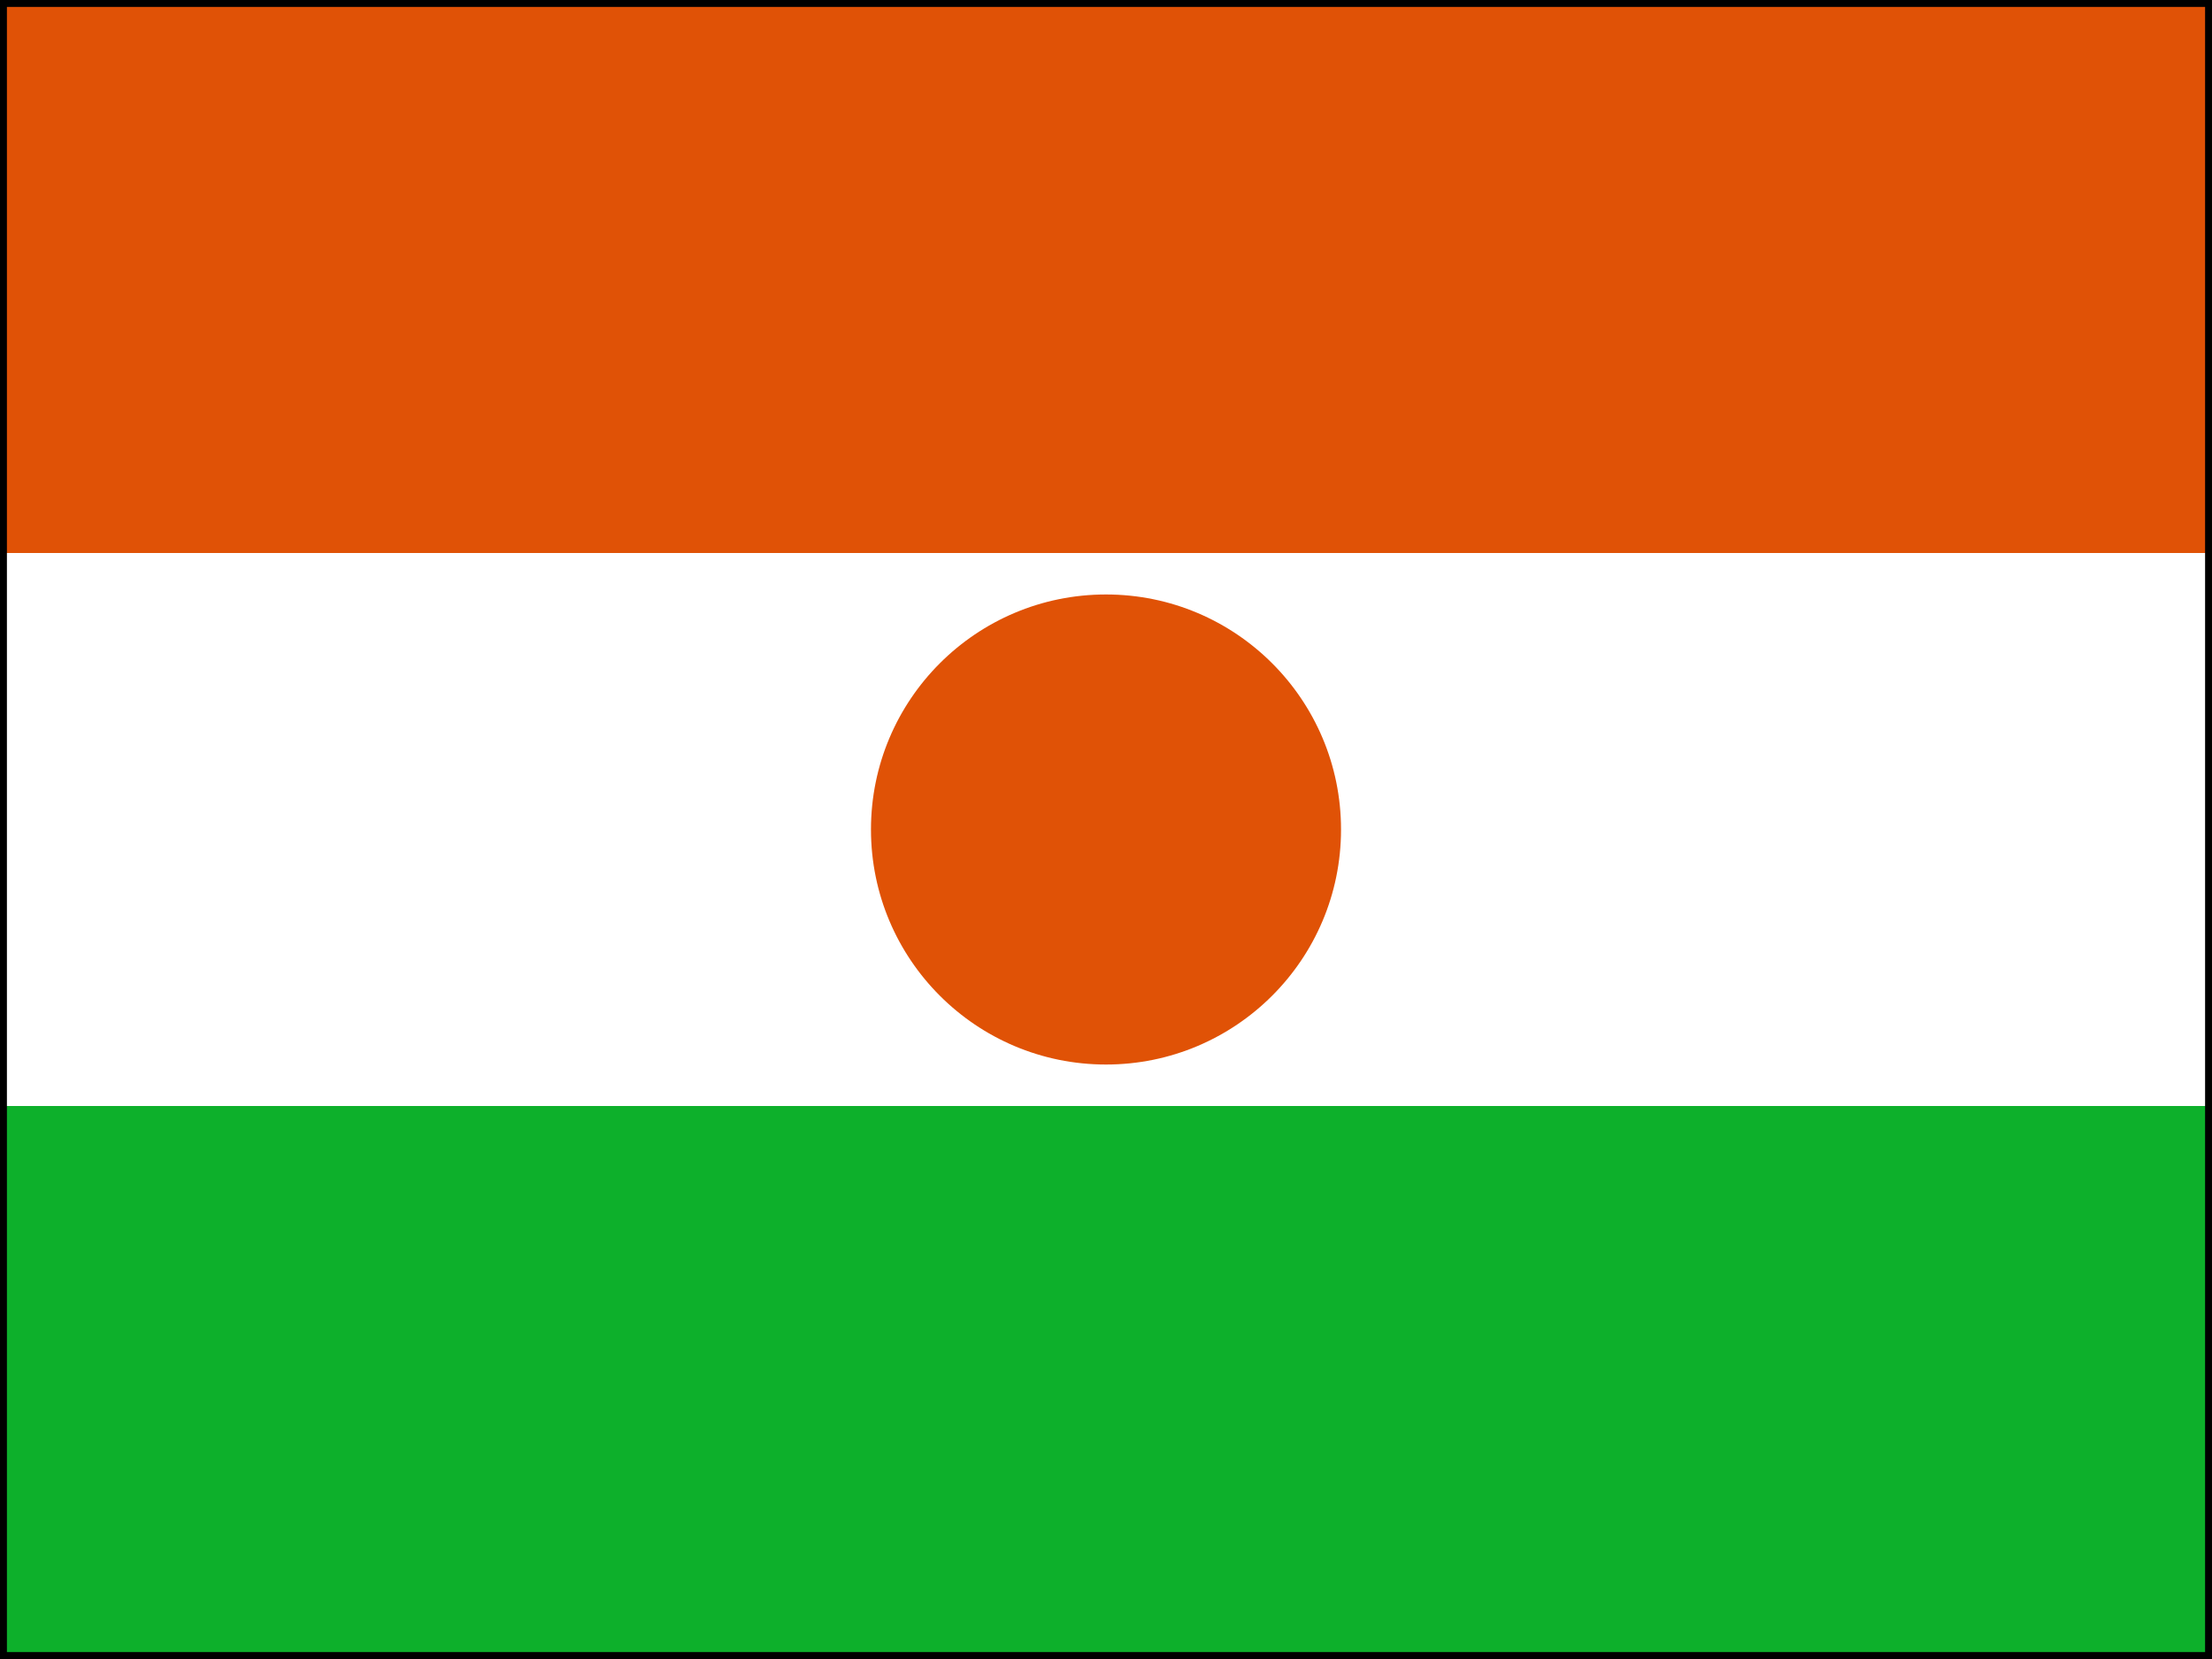
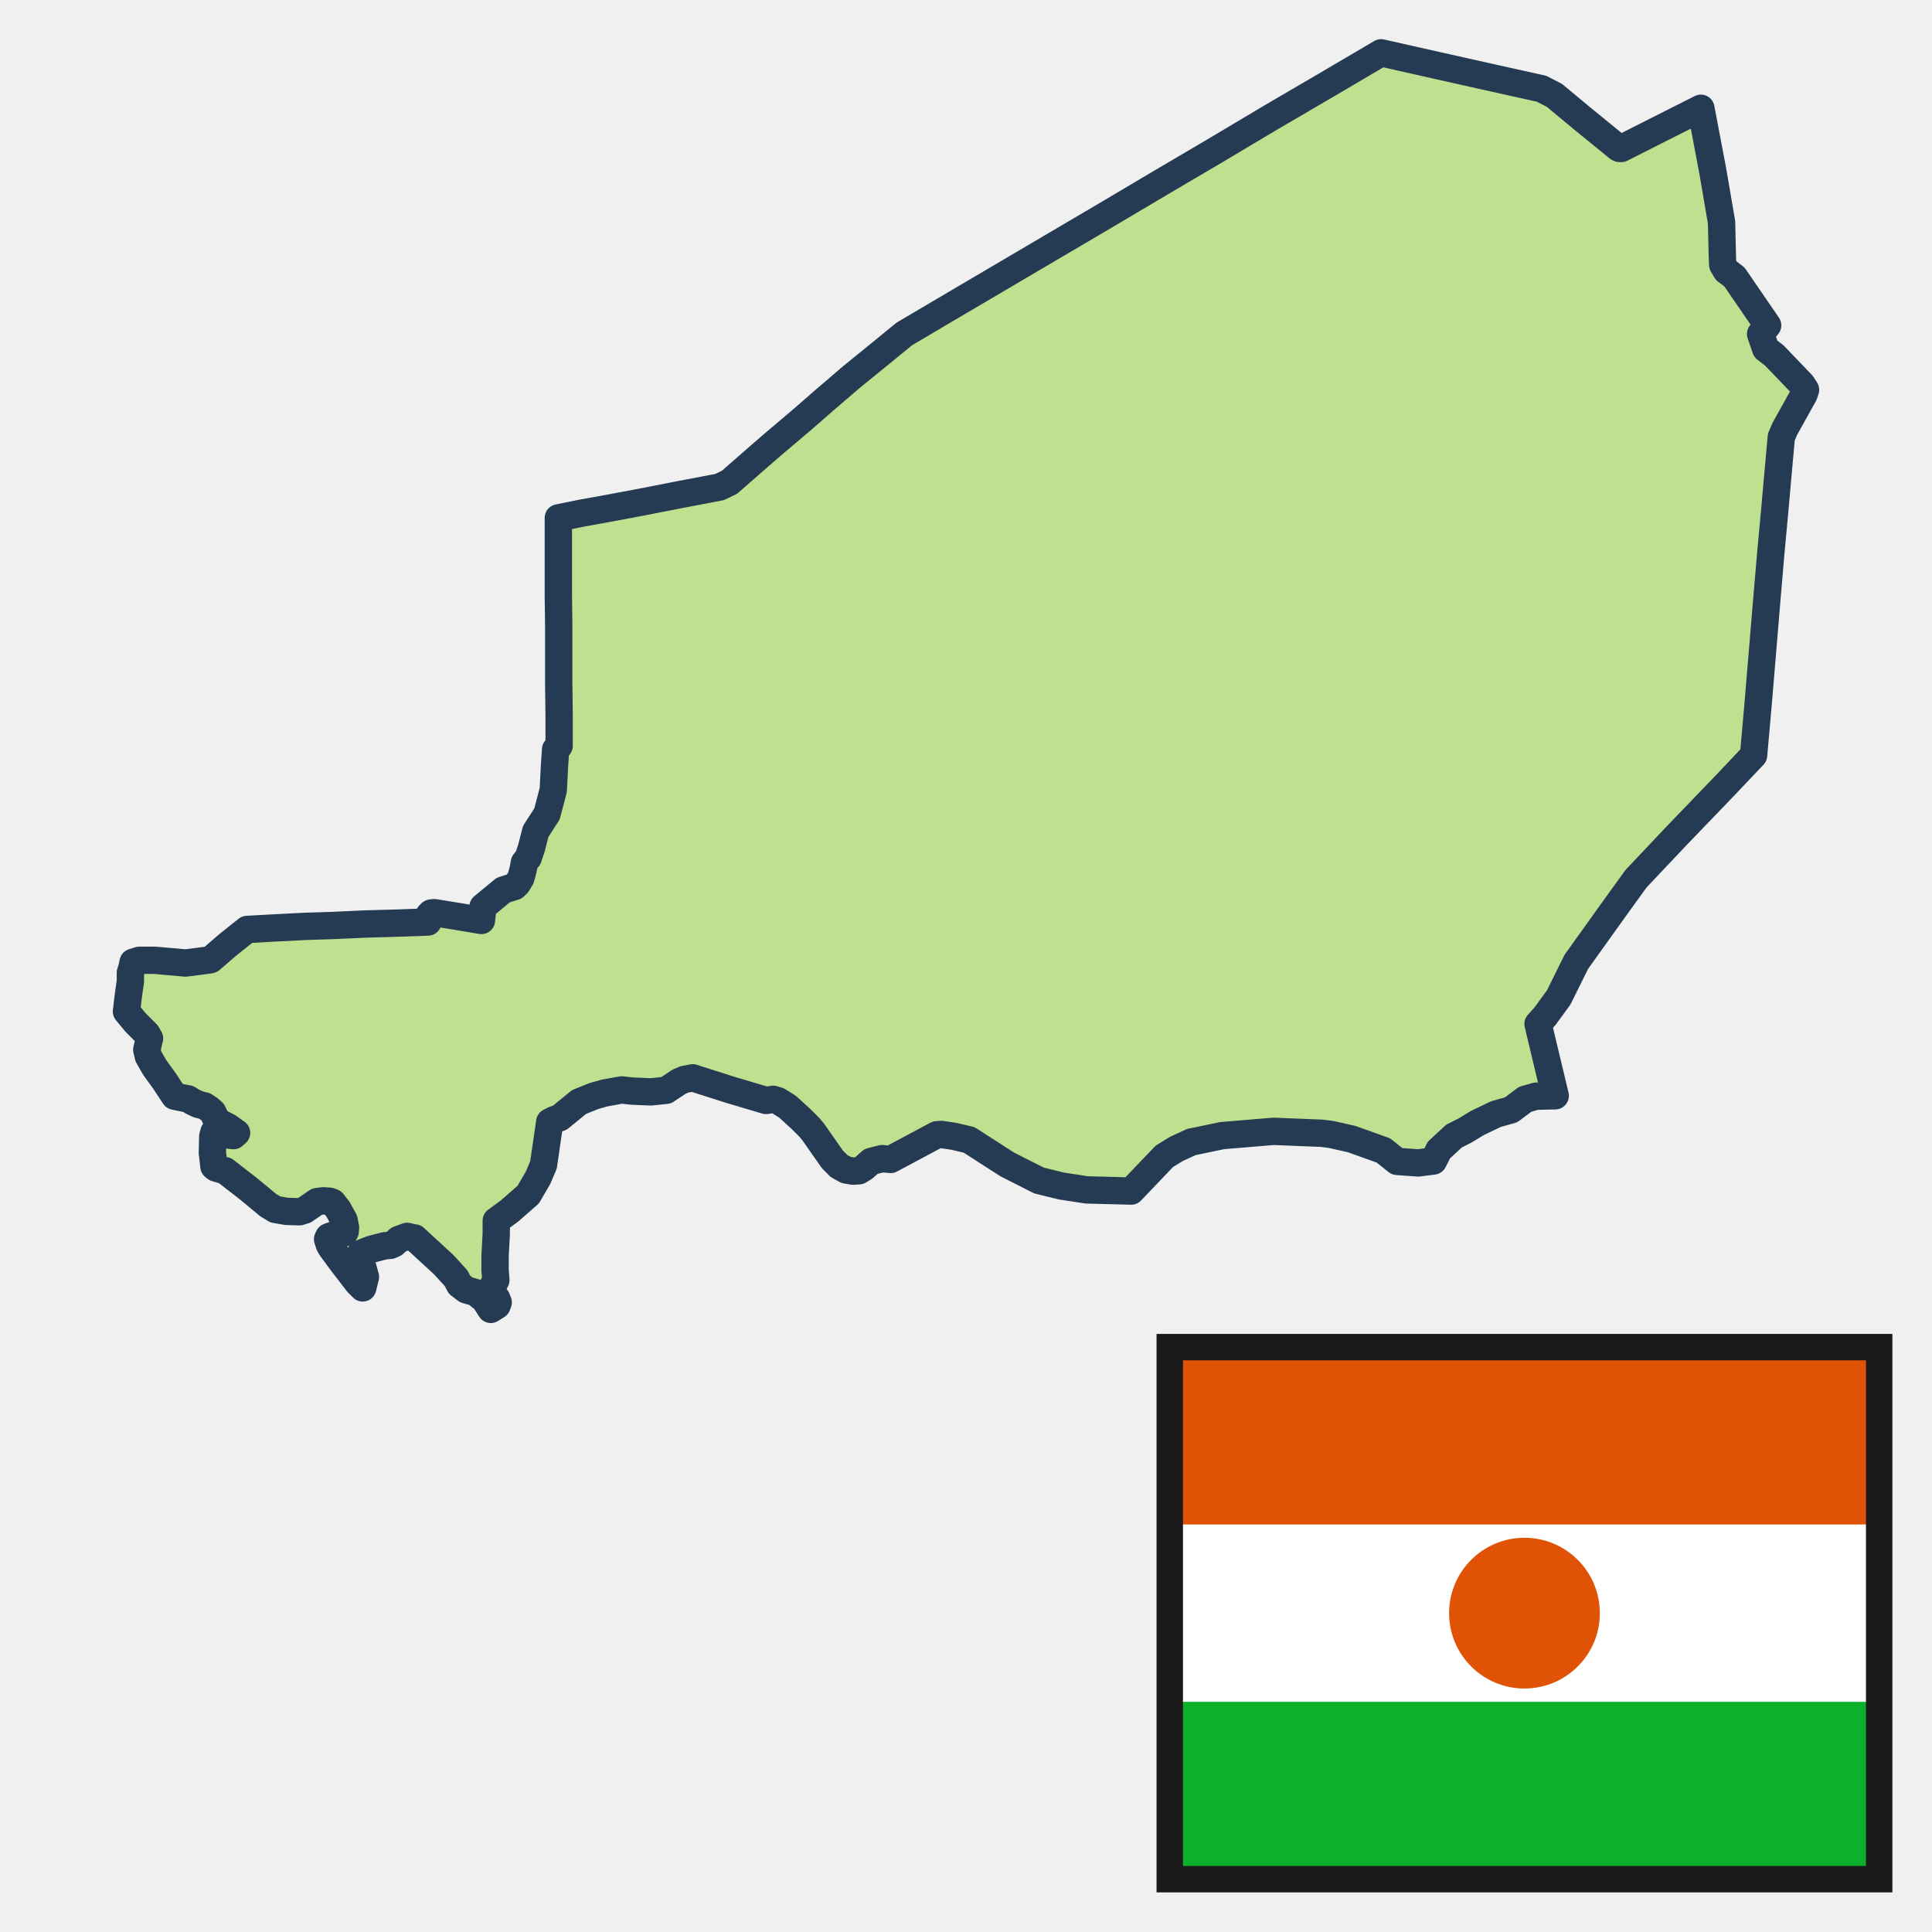
- <svg xmlns="http://www.w3.org/2000/svg" id="flag-icons-ne" viewBox="0 0 640 480" data-copyright="© 2026 Sensory App House">
-   <path fill="#0db02b" d="M0 0h640v480H0z" />
-   <path fill="#fff" d="M0 0h640v320H0z" />
-   <path fill="#e05206" d="M0 0h640v160H0z" />
-   <circle cx="320" cy="240" r="68" fill="#e05206" />
-   <rect x="1" y="1" width="638" height="478" fill="none" stroke="#000000" stroke-width="2" />
+ <svg xmlns="http://www.w3.org/2000/svg" viewBox="0 0 512 512">
+   <g transform="translate(-8.91 -84.41) scale(1.0348)">
+     <path d="M 406.9 362.2 L 402.0 362.3 L 399.2 363.1 L 395.6 365.8 L 391.7 366.9 L 386.9 369.2 L 383.8 371.1 L 381.0 372.5 L 377.1 376.1 L 375.7 378.9 L 371.8 379.4 L 366.4 379.0 L 362.9 376.2 L 354.8 373.3 L 349.5 372.1 L 347.1 371.8 L 334.8 371.3 L 321.6 372.4 L 314.9 373.8 L 313.8 374.0 L 309.9 375.8 L 306.8 377.7 L 298.3 386.6 L 286.9 386.3 L 280.4 385.3 L 274.7 383.9 L 266.6 379.8 L 256.8 373.5 L 253.0 372.6 L 249.7 372.1 L 248.5 372.2 L 236.7 378.5 L 234.5 378.3 L 231.7 379.0 L 229.9 380.6 L 228.6 381.4 L 227.1 381.5 L 225.3 381.2 L 223.5 380.2 L 221.8 378.5 L 216.9 371.5 L 215.9 370.3 L 213.8 368.2 L 210.3 365.0 L 207.9 363.5 L 206.6 363.1 L 204.8 363.4 L 195.4 360.6 L 186.0 357.6 L 183.9 358.0 L 182.5 358.6 L 179.2 360.8 L 175.3 361.2 L 170.5 361.0 L 167.8 360.7 L 163.4 361.5 L 160.6 362.3 L 156.9 363.8 L 152.0 367.8 L 150.6 368.3 L 149.4 368.9 L 147.8 379.9 L 146.4 383.2 L 143.9 387.5 L 139.1 391.7 L 135.7 394.2 L 135.7 397.6 L 135.4 403.1 L 135.4 406.9 L 135.6 409.4 L 135.0 410.6 L 134.8 411.7 L 135.0 413.3 L 135.8 414.1 L 136.2 415.1 L 135.9 415.9 L 134.3 416.9 L 132.7 414.4 L 130.4 412.6 L 128.0 411.9 L 126.3 410.6 L 125.4 408.9 L 122.2 405.4 L 114.8 398.6 L 114.1 398.5 L 112.9 398.2 L 110.7 399.0 L 109.5 400.1 L 108.6 400.5 L 107.2 400.6 L 103.7 401.5 L 100.9 402.6 L 100.8 403.5 L 102.2 408.6 L 101.5 411.4 L 100.2 410.1 L 96.2 404.9 L 93.4 401.1 L 92.9 400.2 L 92.5 398.9 L 92.8 398.3 L 93.9 397.9 L 96.5 397.4 L 97.0 397.0 L 97.1 395.9 L 96.7 394.0 L 95.2 391.3 L 93.8 389.5 L 93.0 389.2 L 91.4 389.1 L 89.8 389.3 L 86.6 391.5 L 85.3 391.9 L 82.0 391.8 L 79.1 391.3 L 77.3 390.2 L 72.1 385.9 L 66.3 381.4 L 63.9 380.7 L 63.4 380.3 L 63.0 376.8 L 63.1 372.6 L 63.4 371.5 L 65.8 372.1 L 68.4 372.4 L 69.2 371.7 L 67.1 370.2 L 64.2 368.7 L 63.1 366.4 L 62.2 365.6 L 61.0 364.8 L 59.4 364.4 L 57.9 363.7 L 56.8 363.0 L 55.2 362.7 L 53.3 362.3 L 50.8 358.5 L 48.2 354.9 L 46.6 352.1 L 46.2 350.4 L 46.9 347.5 L 46.2 346.3 L 43.3 343.4 L 41.0 340.6 L 41.5 336.4 L 42.0 332.9 L 42.0 330.7 L 42.4 329.4 L 42.7 328.0 L 44.3 327.5 L 48.3 327.5 L 56.1 328.2 L 62.3 327.4 L 62.6 327.3 L 67.0 323.5 L 71.9 319.6 L 79.2 319.2 L 87.1 318.8 L 93.4 318.6 L 102.4 318.2 L 109.7 318.0 L 118.2 317.7 L 118.5 315.9 L 119.0 315.4 L 119.8 315.3 L 126.0 316.3 L 131.9 317.3 L 132.3 313.8 L 137.5 309.5 L 140.4 308.6 L 141.1 307.9 L 142.0 306.4 L 142.6 304.2 L 142.9 302.5 L 143.9 301.2 L 144.7 298.8 L 145.8 294.5 L 148.7 290.0 L 150.3 283.9 L 150.6 278.0 L 150.9 273.5 L 151.8 272.6 L 151.8 264.7 L 151.7 256.7 L 151.7 249.9 L 151.7 241.5 L 151.6 234.1 L 151.6 226.1 L 151.6 219.0 L 151.6 214.2 L 157.5 213.0 L 163.6 211.9 L 172.7 210.2 L 182.4 208.3 L 192.9 206.3 L 195.4 205.1 L 203.3 198.2 L 207.0 195.0 L 214.2 188.9 L 219.7 184.1 L 226.7 178.1 L 234.2 172.0 L 240.2 167.1 L 249.5 161.6 L 263.6 153.3 L 277.7 145.0 L 291.8 136.7 L 305.8 128.4 L 319.9 120.1 L 334.0 111.7 L 348.2 103.4 L 362.3 95.1 L 376.5 98.3 L 389.9 101.3 L 403.4 104.3 L 406.7 106.0 L 413.8 111.9 L 423.0 119.4 L 423.4 119.6 L 423.8 119.6 L 432.7 115.1 L 444.2 109.3 L 447.2 125.1 L 449.5 138.5 L 449.7 147.2 L 449.8 149.4 L 450.7 150.9 L 452.8 152.5 L 461.3 164.9 L 459.5 167.1 L 460.8 170.9 L 463.0 172.6 L 470.1 180.0 L 471.0 181.4 L 470.6 182.6 L 465.7 191.4 L 464.8 193.5 L 463.8 204.6 L 463.1 212.5 L 462.1 223.3 L 461.0 236.2 L 460.1 247.0 L 458.9 261.4 L 457.7 275.0 L 450.6 282.5 L 437.9 295.7 L 427.6 306.6 L 422.4 313.8 L 412.3 327.9 L 407.8 337.0 L 404.3 341.8 L 402.5 343.8 L 404.1 350.5 L 406.9 362.2 Z" fill="#bfe08f" stroke="#243b53" stroke-width="7" stroke-linejoin="round" fill-rule="evenodd" />
+   </g>
+   <rect x="310" y="357" width="188" height="141" fill="#ffffff" />
+   <g transform="translate(310 357) scale(0.29375)">
+     <path fill="#0db02b" d="M0 0h640v480H0z" />
+     <path fill="#fff" d="M0 0h640v320H0z" />
+     <path fill="#e05206" d="M0 0h640v160H0z" />
+     <circle cx="320" cy="240" r="68" fill="#e05206" />
+     <rect x="1" y="1" width="638" height="478" fill="none" stroke="#000000" stroke-width="2" />
+   </g>
+   <rect x="310" y="357" width="188" height="141" fill="none" stroke="#1a1a1a" stroke-width="7" />
</svg>
